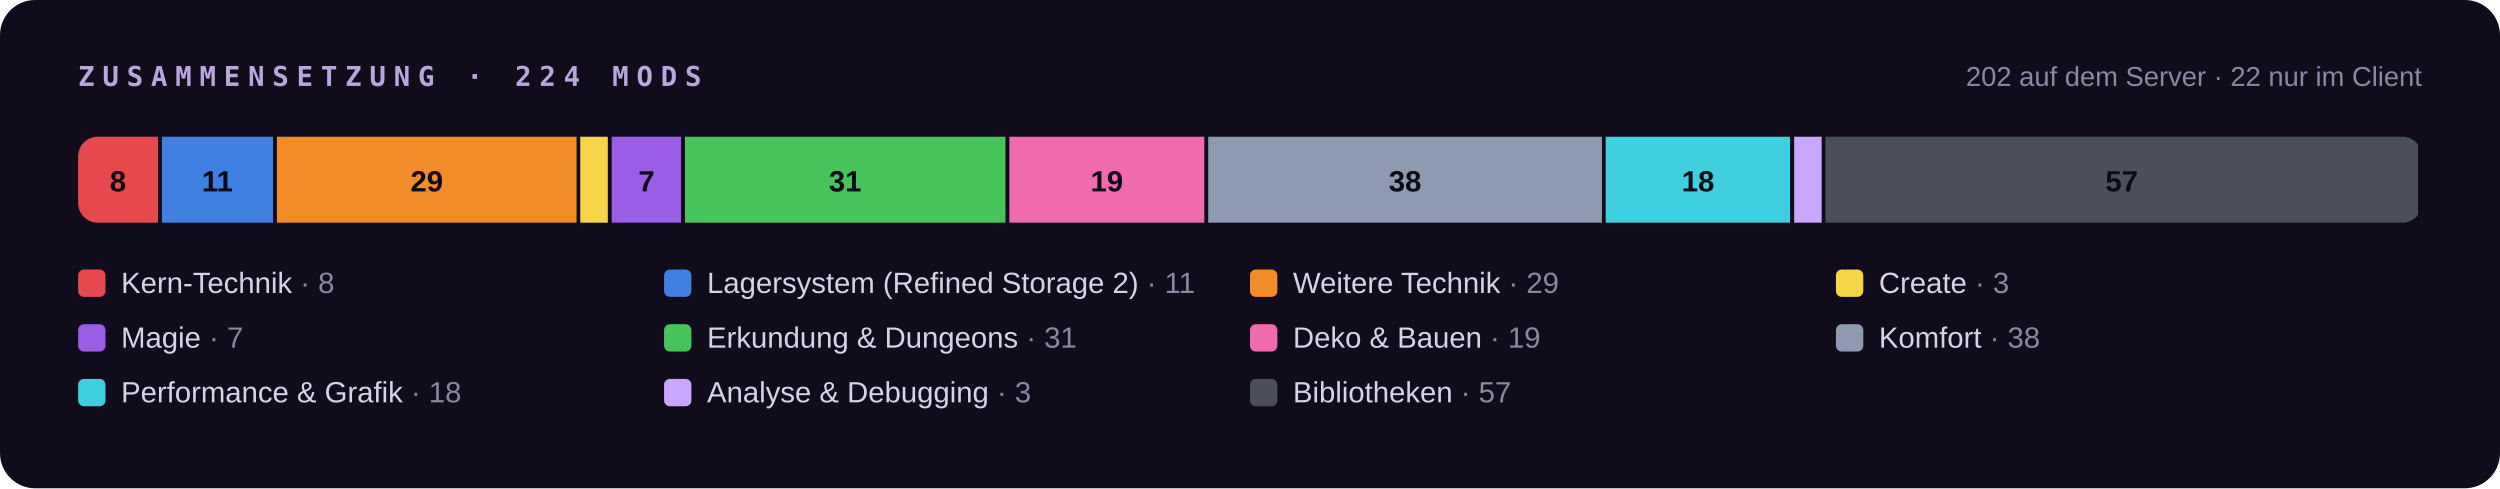
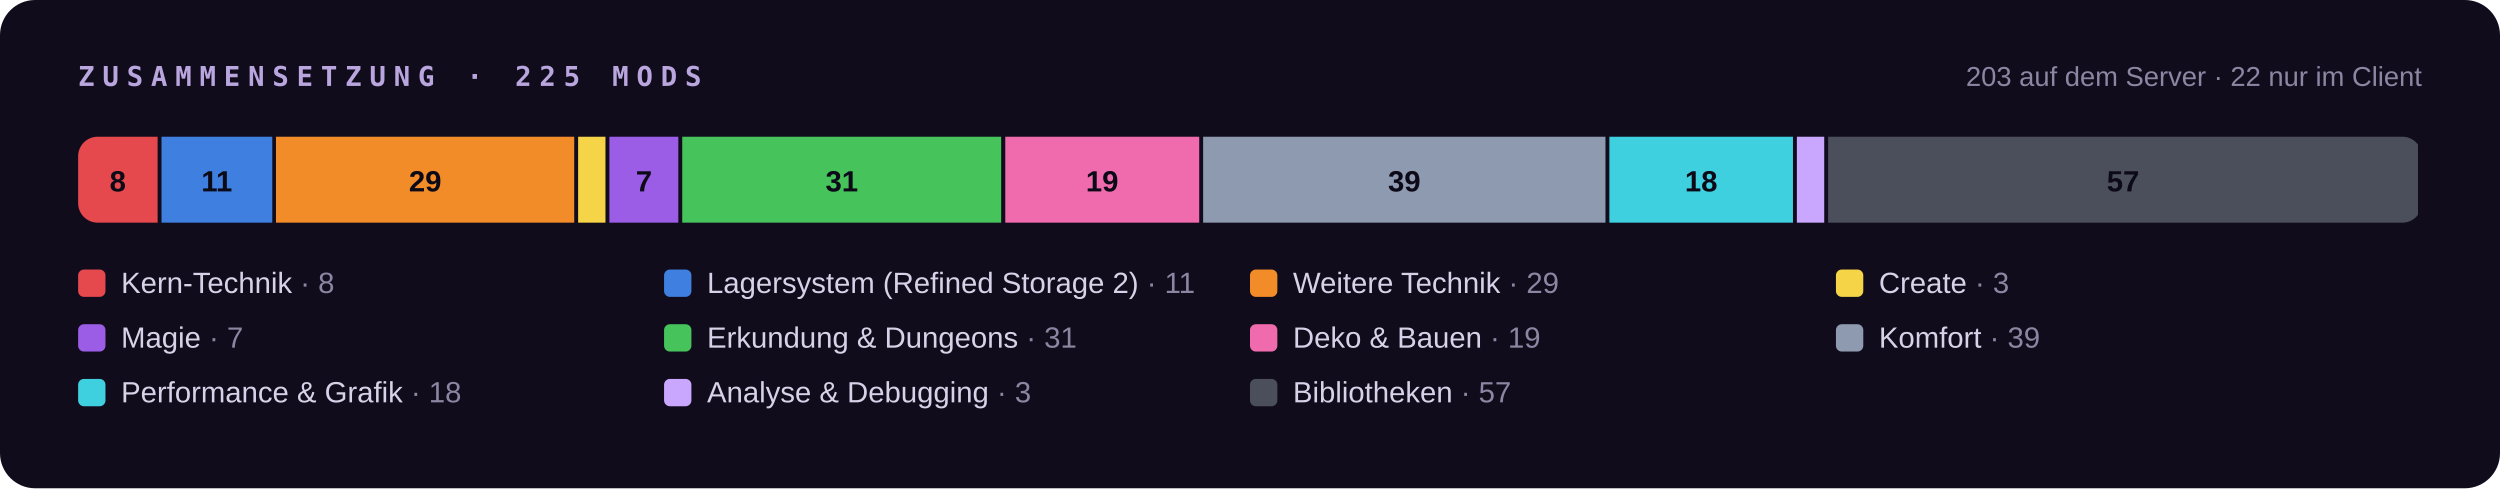
- <svg xmlns="http://www.w3.org/2000/svg" viewBox="0 0 1280 250" width="1280" height="250" role="img" aria-label="Zusammensetzung der 224 Mods nach Kategorie">
+ <svg xmlns="http://www.w3.org/2000/svg" viewBox="0 0 1280 250" width="1280" height="250" role="img" aria-label="Zusammensetzung der 225 Mods nach Kategorie">
  <defs>
    <clipPath id="bar">
      <rect x="40" y="70" width="1200" height="44" rx="10" />
    </clipPath>
  </defs>
  <rect width="1280" height="250" rx="18" fill="#110C1C" />
-   <text x="40" y="44" font-family="'Cascadia Code', Consolas, monospace" font-size="14" font-weight="600" fill="#B9A6DE" letter-spacing="4">ZUSAMMENSETZUNG · 224 MODS</text>
-   <text x="1240" y="44" font-family="'Segoe UI', 'Helvetica Neue', Arial, sans-serif" font-size="14" fill="#8C86A3" text-anchor="end">202 auf dem Server · 22 nur im Client</text>
+   <text x="40" y="44" font-family="'Cascadia Code', Consolas, monospace" font-size="14" font-weight="600" fill="#B9A6DE" letter-spacing="4">ZUSAMMENSETZUNG · 225 MODS</text>
+   <text x="1240" y="44" font-family="'Segoe UI', 'Helvetica Neue', Arial, sans-serif" font-size="14" fill="#8C86A3" text-anchor="end">203 auf dem Server · 22 nur im Client</text>
  <g clip-path="url(#bar)">
-     <rect x="40.0" y="70" width="40.9" height="44" fill="#E5484D" />
-     <text x="60.4" y="98" font-family="'Segoe UI', 'Helvetica Neue', Arial, sans-serif" font-size="15" font-weight="700" fill="#0D0A18" text-anchor="middle">8</text>
-     <rect x="82.9" y="70" width="56.9" height="44" fill="#3E7FE0" />
-     <text x="111.3" y="98" font-family="'Segoe UI', 'Helvetica Neue', Arial, sans-serif" font-size="15" font-weight="700" fill="#0D0A18" text-anchor="middle">11</text>
-     <rect x="141.8" y="70" width="153.4" height="44" fill="#F28C28" />
-     <text x="218.5" y="98" font-family="'Segoe UI', 'Helvetica Neue', Arial, sans-serif" font-size="15" font-weight="700" fill="#0D0A18" text-anchor="middle">29</text>
-     <rect x="297.1" y="70" width="14.1" height="44" fill="#F5D547" />
-     <rect x="313.2" y="70" width="35.5" height="44" fill="#9B5DE5" />
-     <text x="331.0" y="98" font-family="'Segoe UI', 'Helvetica Neue', Arial, sans-serif" font-size="15" font-weight="700" fill="#0D0A18" text-anchor="middle">7</text>
-     <rect x="350.7" y="70" width="164.1" height="44" fill="#46C35B" />
-     <text x="432.7" y="98" font-family="'Segoe UI', 'Helvetica Neue', Arial, sans-serif" font-size="15" font-weight="700" fill="#0D0A18" text-anchor="middle">31</text>
-     <rect x="516.8" y="70" width="99.8" height="44" fill="#F06BAE" />
-     <text x="566.7" y="98" font-family="'Segoe UI', 'Helvetica Neue', Arial, sans-serif" font-size="15" font-weight="700" fill="#0D0A18" text-anchor="middle">19</text>
-     <rect x="618.6" y="70" width="201.6" height="44" fill="#8E9AAF" />
-     <text x="719.4" y="98" font-family="'Segoe UI', 'Helvetica Neue', Arial, sans-serif" font-size="15" font-weight="700" fill="#0D0A18" text-anchor="middle">38</text>
-     <rect x="822.1" y="70" width="94.4" height="44" fill="#3FD0E0" />
-     <text x="869.4" y="98" font-family="'Segoe UI', 'Helvetica Neue', Arial, sans-serif" font-size="15" font-weight="700" fill="#0D0A18" text-anchor="middle">18</text>
-     <rect x="918.6" y="70" width="14.1" height="44" fill="#C9A7FF" />
-     <rect x="934.6" y="70" width="303.4" height="44" fill="#4B4F5C" />
-     <text x="1086.3" y="98" font-family="'Segoe UI', 'Helvetica Neue', Arial, sans-serif" font-size="15" font-weight="700" fill="#0D0A18" text-anchor="middle">57</text>
+     <rect x="40.0" y="70" width="40.7" height="44" fill="#E5484D" />
+     <text x="60.3" y="98" font-family="'Segoe UI', 'Helvetica Neue', Arial, sans-serif" font-size="15" font-weight="700" fill="#0D0A18" text-anchor="middle">8</text>
+     <rect x="82.7" y="70" width="56.7" height="44" fill="#3E7FE0" />
+     <text x="111.0" y="98" font-family="'Segoe UI', 'Helvetica Neue', Arial, sans-serif" font-size="15" font-weight="700" fill="#0D0A18" text-anchor="middle">11</text>
+     <rect x="141.3" y="70" width="152.7" height="44" fill="#F28C28" />
+     <text x="217.7" y="98" font-family="'Segoe UI', 'Helvetica Neue', Arial, sans-serif" font-size="15" font-weight="700" fill="#0D0A18" text-anchor="middle">29</text>
+     <rect x="296.0" y="70" width="14.0" height="44" fill="#F5D547" />
+     <rect x="312.0" y="70" width="35.3" height="44" fill="#9B5DE5" />
+     <text x="329.7" y="98" font-family="'Segoe UI', 'Helvetica Neue', Arial, sans-serif" font-size="15" font-weight="700" fill="#0D0A18" text-anchor="middle">7</text>
+     <rect x="349.3" y="70" width="163.3" height="44" fill="#46C35B" />
+     <text x="431.0" y="98" font-family="'Segoe UI', 'Helvetica Neue', Arial, sans-serif" font-size="15" font-weight="700" fill="#0D0A18" text-anchor="middle">31</text>
+     <rect x="514.7" y="70" width="99.3" height="44" fill="#F06BAE" />
+     <text x="564.3" y="98" font-family="'Segoe UI', 'Helvetica Neue', Arial, sans-serif" font-size="15" font-weight="700" fill="#0D0A18" text-anchor="middle">19</text>
+     <rect x="616.0" y="70" width="206.0" height="44" fill="#8E9AAF" />
+     <text x="719.0" y="98" font-family="'Segoe UI', 'Helvetica Neue', Arial, sans-serif" font-size="15" font-weight="700" fill="#0D0A18" text-anchor="middle">39</text>
+     <rect x="824.0" y="70" width="94.0" height="44" fill="#3FD0E0" />
+     <text x="871.0" y="98" font-family="'Segoe UI', 'Helvetica Neue', Arial, sans-serif" font-size="15" font-weight="700" fill="#0D0A18" text-anchor="middle">18</text>
+     <rect x="920.0" y="70" width="14.0" height="44" fill="#C9A7FF" />
+     <rect x="936.0" y="70" width="302.0" height="44" fill="#4B4F5C" />
+     <text x="1087.0" y="98" font-family="'Segoe UI', 'Helvetica Neue', Arial, sans-serif" font-size="15" font-weight="700" fill="#0D0A18" text-anchor="middle">57</text>
  </g>
  <rect x="40" y="138" width="14" height="14" rx="3" fill="#E5484D" />
  <text x="62" y="150" font-family="'Segoe UI', 'Helvetica Neue', Arial, sans-serif" font-size="15" fill="#D8D2E8">Kern-Technik <tspan fill="#8C86A3">· 8</tspan>
  </text>
  <rect x="340" y="138" width="14" height="14" rx="3" fill="#3E7FE0" />
  <text x="362" y="150" font-family="'Segoe UI', 'Helvetica Neue', Arial, sans-serif" font-size="15" fill="#D8D2E8">Lagersystem (Refined Storage 2) <tspan fill="#8C86A3">· 11</tspan>
  </text>
  <rect x="640" y="138" width="14" height="14" rx="3" fill="#F28C28" />
  <text x="662" y="150" font-family="'Segoe UI', 'Helvetica Neue', Arial, sans-serif" font-size="15" fill="#D8D2E8">Weitere Technik <tspan fill="#8C86A3">· 29</tspan>
  </text>
  <rect x="940" y="138" width="14" height="14" rx="3" fill="#F5D547" />
  <text x="962" y="150" font-family="'Segoe UI', 'Helvetica Neue', Arial, sans-serif" font-size="15" fill="#D8D2E8">Create <tspan fill="#8C86A3">· 3</tspan>
  </text>
  <rect x="40" y="166" width="14" height="14" rx="3" fill="#9B5DE5" />
  <text x="62" y="178" font-family="'Segoe UI', 'Helvetica Neue', Arial, sans-serif" font-size="15" fill="#D8D2E8">Magie <tspan fill="#8C86A3">· 7</tspan>
  </text>
  <rect x="340" y="166" width="14" height="14" rx="3" fill="#46C35B" />
  <text x="362" y="178" font-family="'Segoe UI', 'Helvetica Neue', Arial, sans-serif" font-size="15" fill="#D8D2E8">Erkundung &amp; Dungeons <tspan fill="#8C86A3">· 31</tspan>
  </text>
  <rect x="640" y="166" width="14" height="14" rx="3" fill="#F06BAE" />
  <text x="662" y="178" font-family="'Segoe UI', 'Helvetica Neue', Arial, sans-serif" font-size="15" fill="#D8D2E8">Deko &amp; Bauen <tspan fill="#8C86A3">· 19</tspan>
  </text>
  <rect x="940" y="166" width="14" height="14" rx="3" fill="#8E9AAF" />
-   <text x="962" y="178" font-family="'Segoe UI', 'Helvetica Neue', Arial, sans-serif" font-size="15" fill="#D8D2E8">Komfort <tspan fill="#8C86A3">· 38</tspan>
+   <text x="962" y="178" font-family="'Segoe UI', 'Helvetica Neue', Arial, sans-serif" font-size="15" fill="#D8D2E8">Komfort <tspan fill="#8C86A3">· 39</tspan>
  </text>
  <rect x="40" y="194" width="14" height="14" rx="3" fill="#3FD0E0" />
  <text x="62" y="206" font-family="'Segoe UI', 'Helvetica Neue', Arial, sans-serif" font-size="15" fill="#D8D2E8">Performance &amp; Grafik <tspan fill="#8C86A3">· 18</tspan>
  </text>
  <rect x="340" y="194" width="14" height="14" rx="3" fill="#C9A7FF" />
  <text x="362" y="206" font-family="'Segoe UI', 'Helvetica Neue', Arial, sans-serif" font-size="15" fill="#D8D2E8">Analyse &amp; Debugging <tspan fill="#8C86A3">· 3</tspan>
  </text>
  <rect x="640" y="194" width="14" height="14" rx="3" fill="#4B4F5C" />
  <text x="662" y="206" font-family="'Segoe UI', 'Helvetica Neue', Arial, sans-serif" font-size="15" fill="#D8D2E8">Bibliotheken <tspan fill="#8C86A3">· 57</tspan>
  </text>
</svg>
